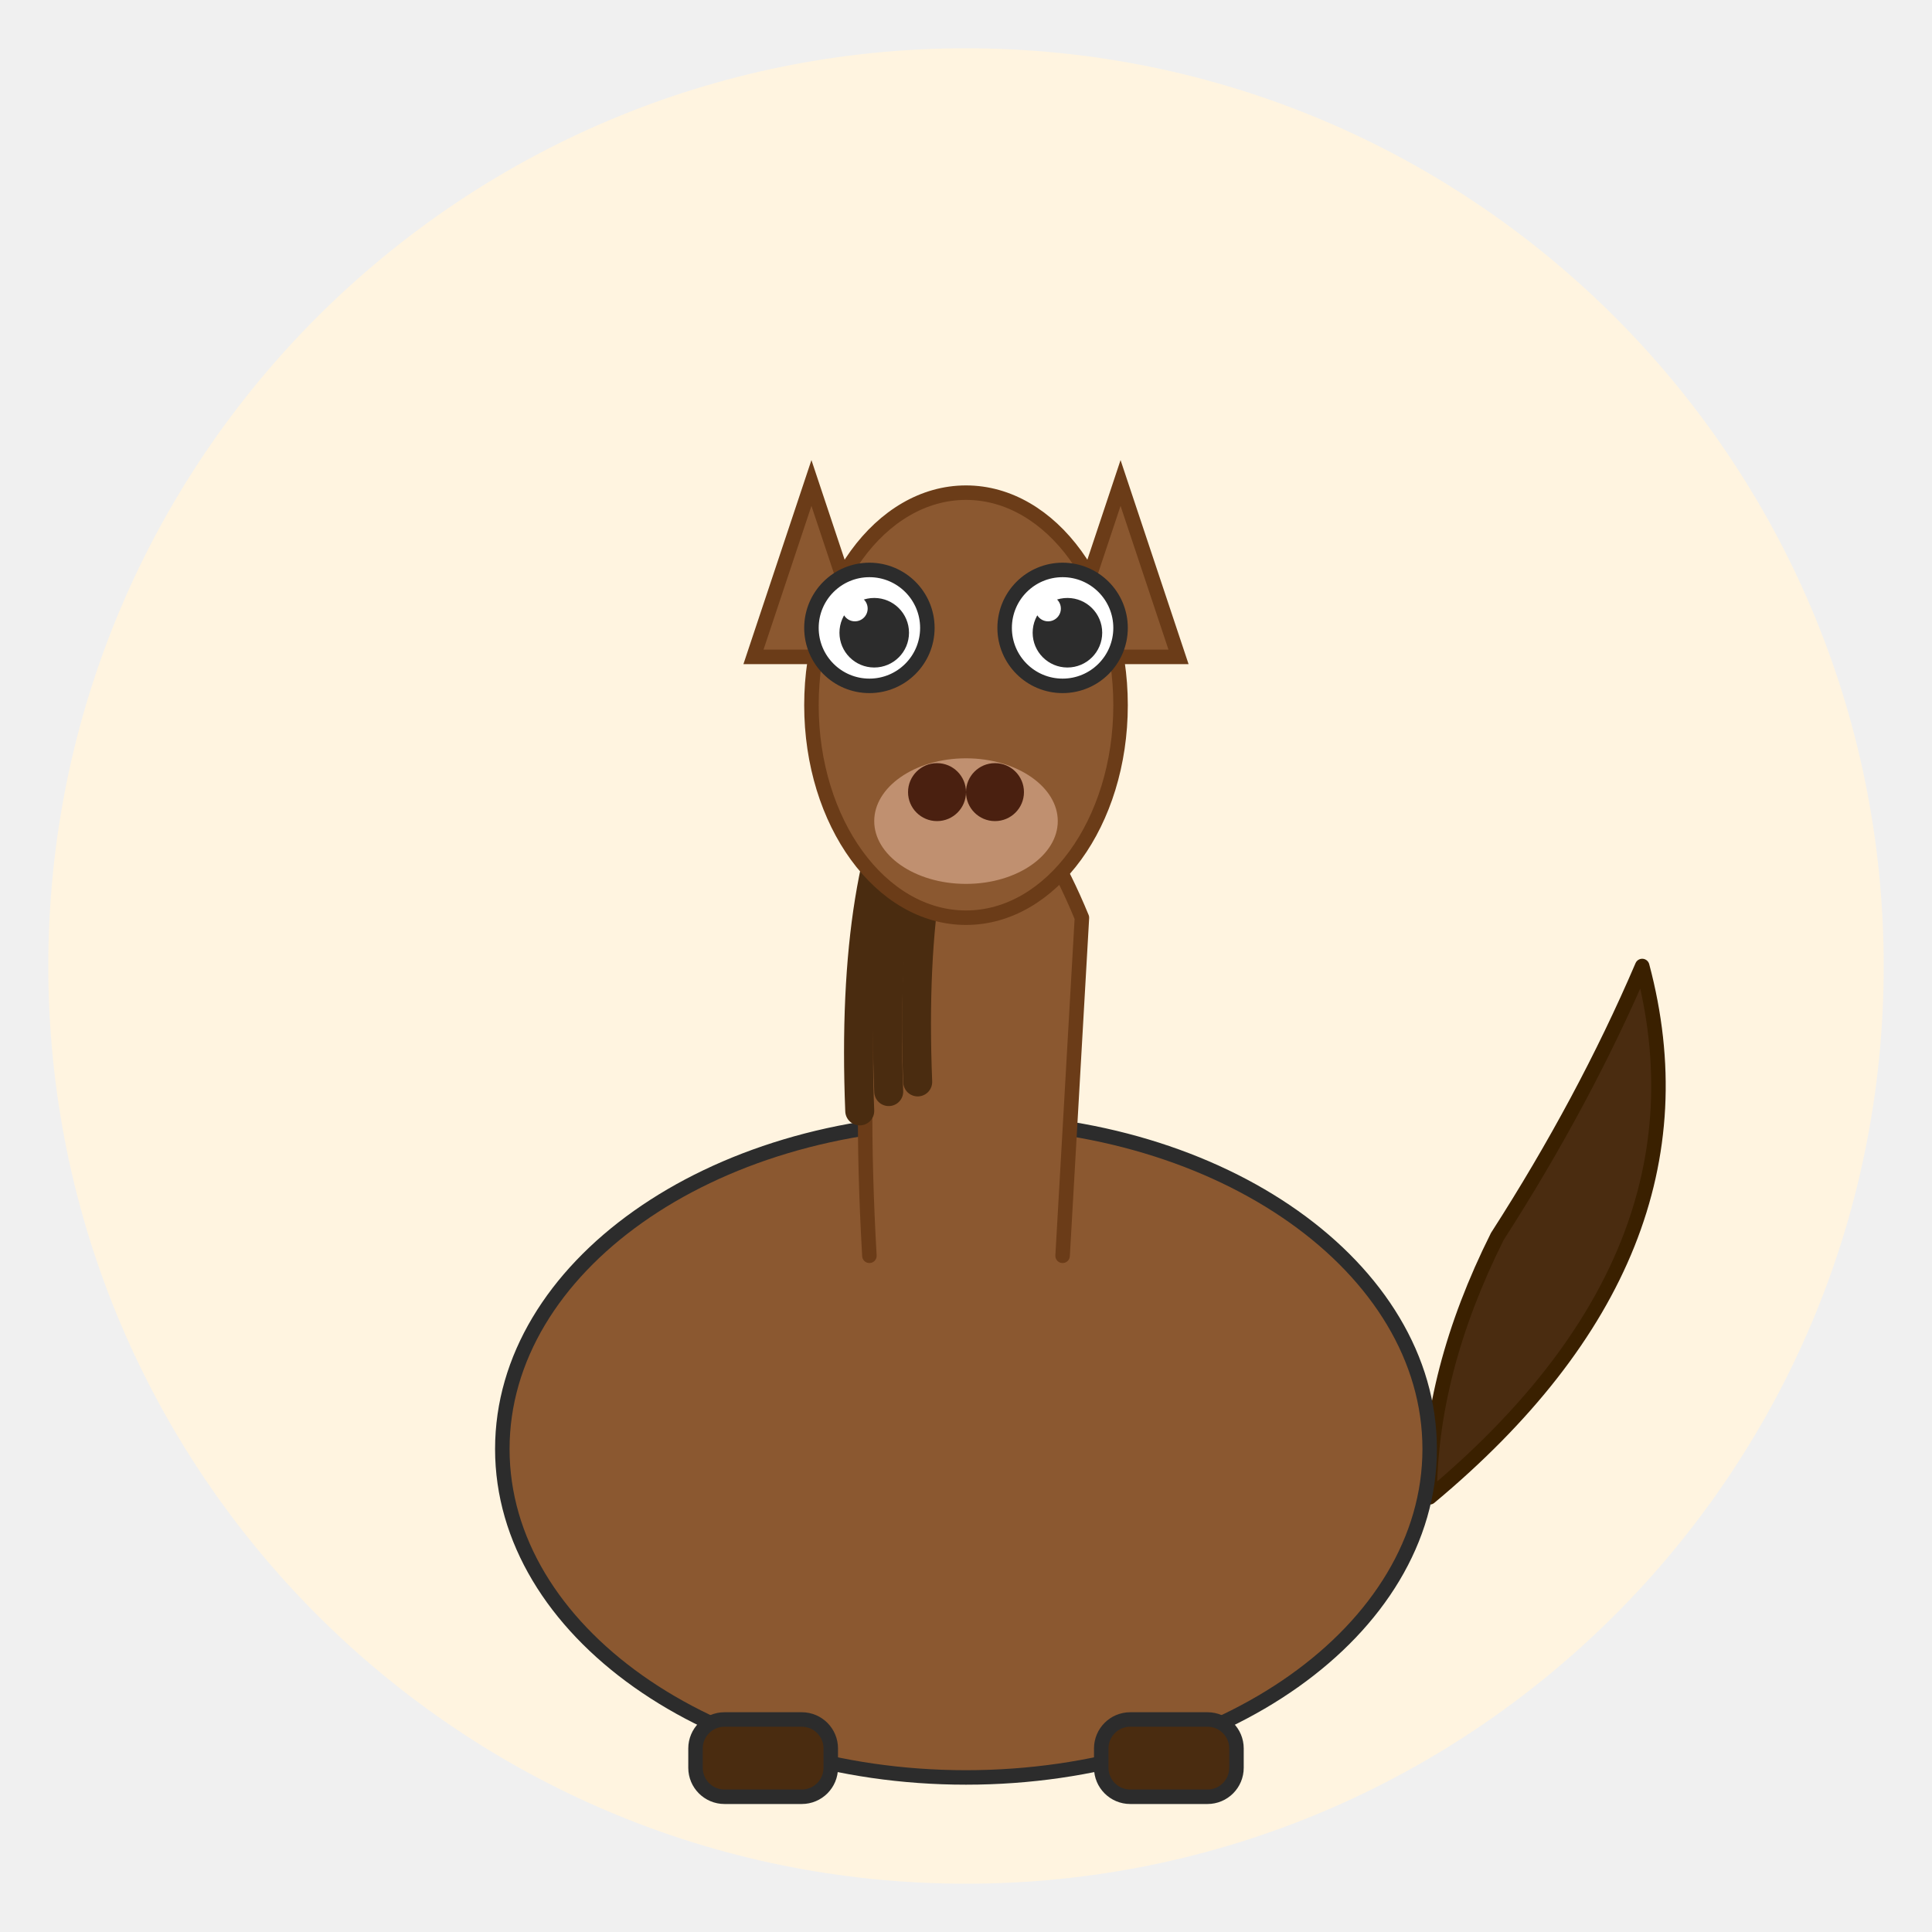
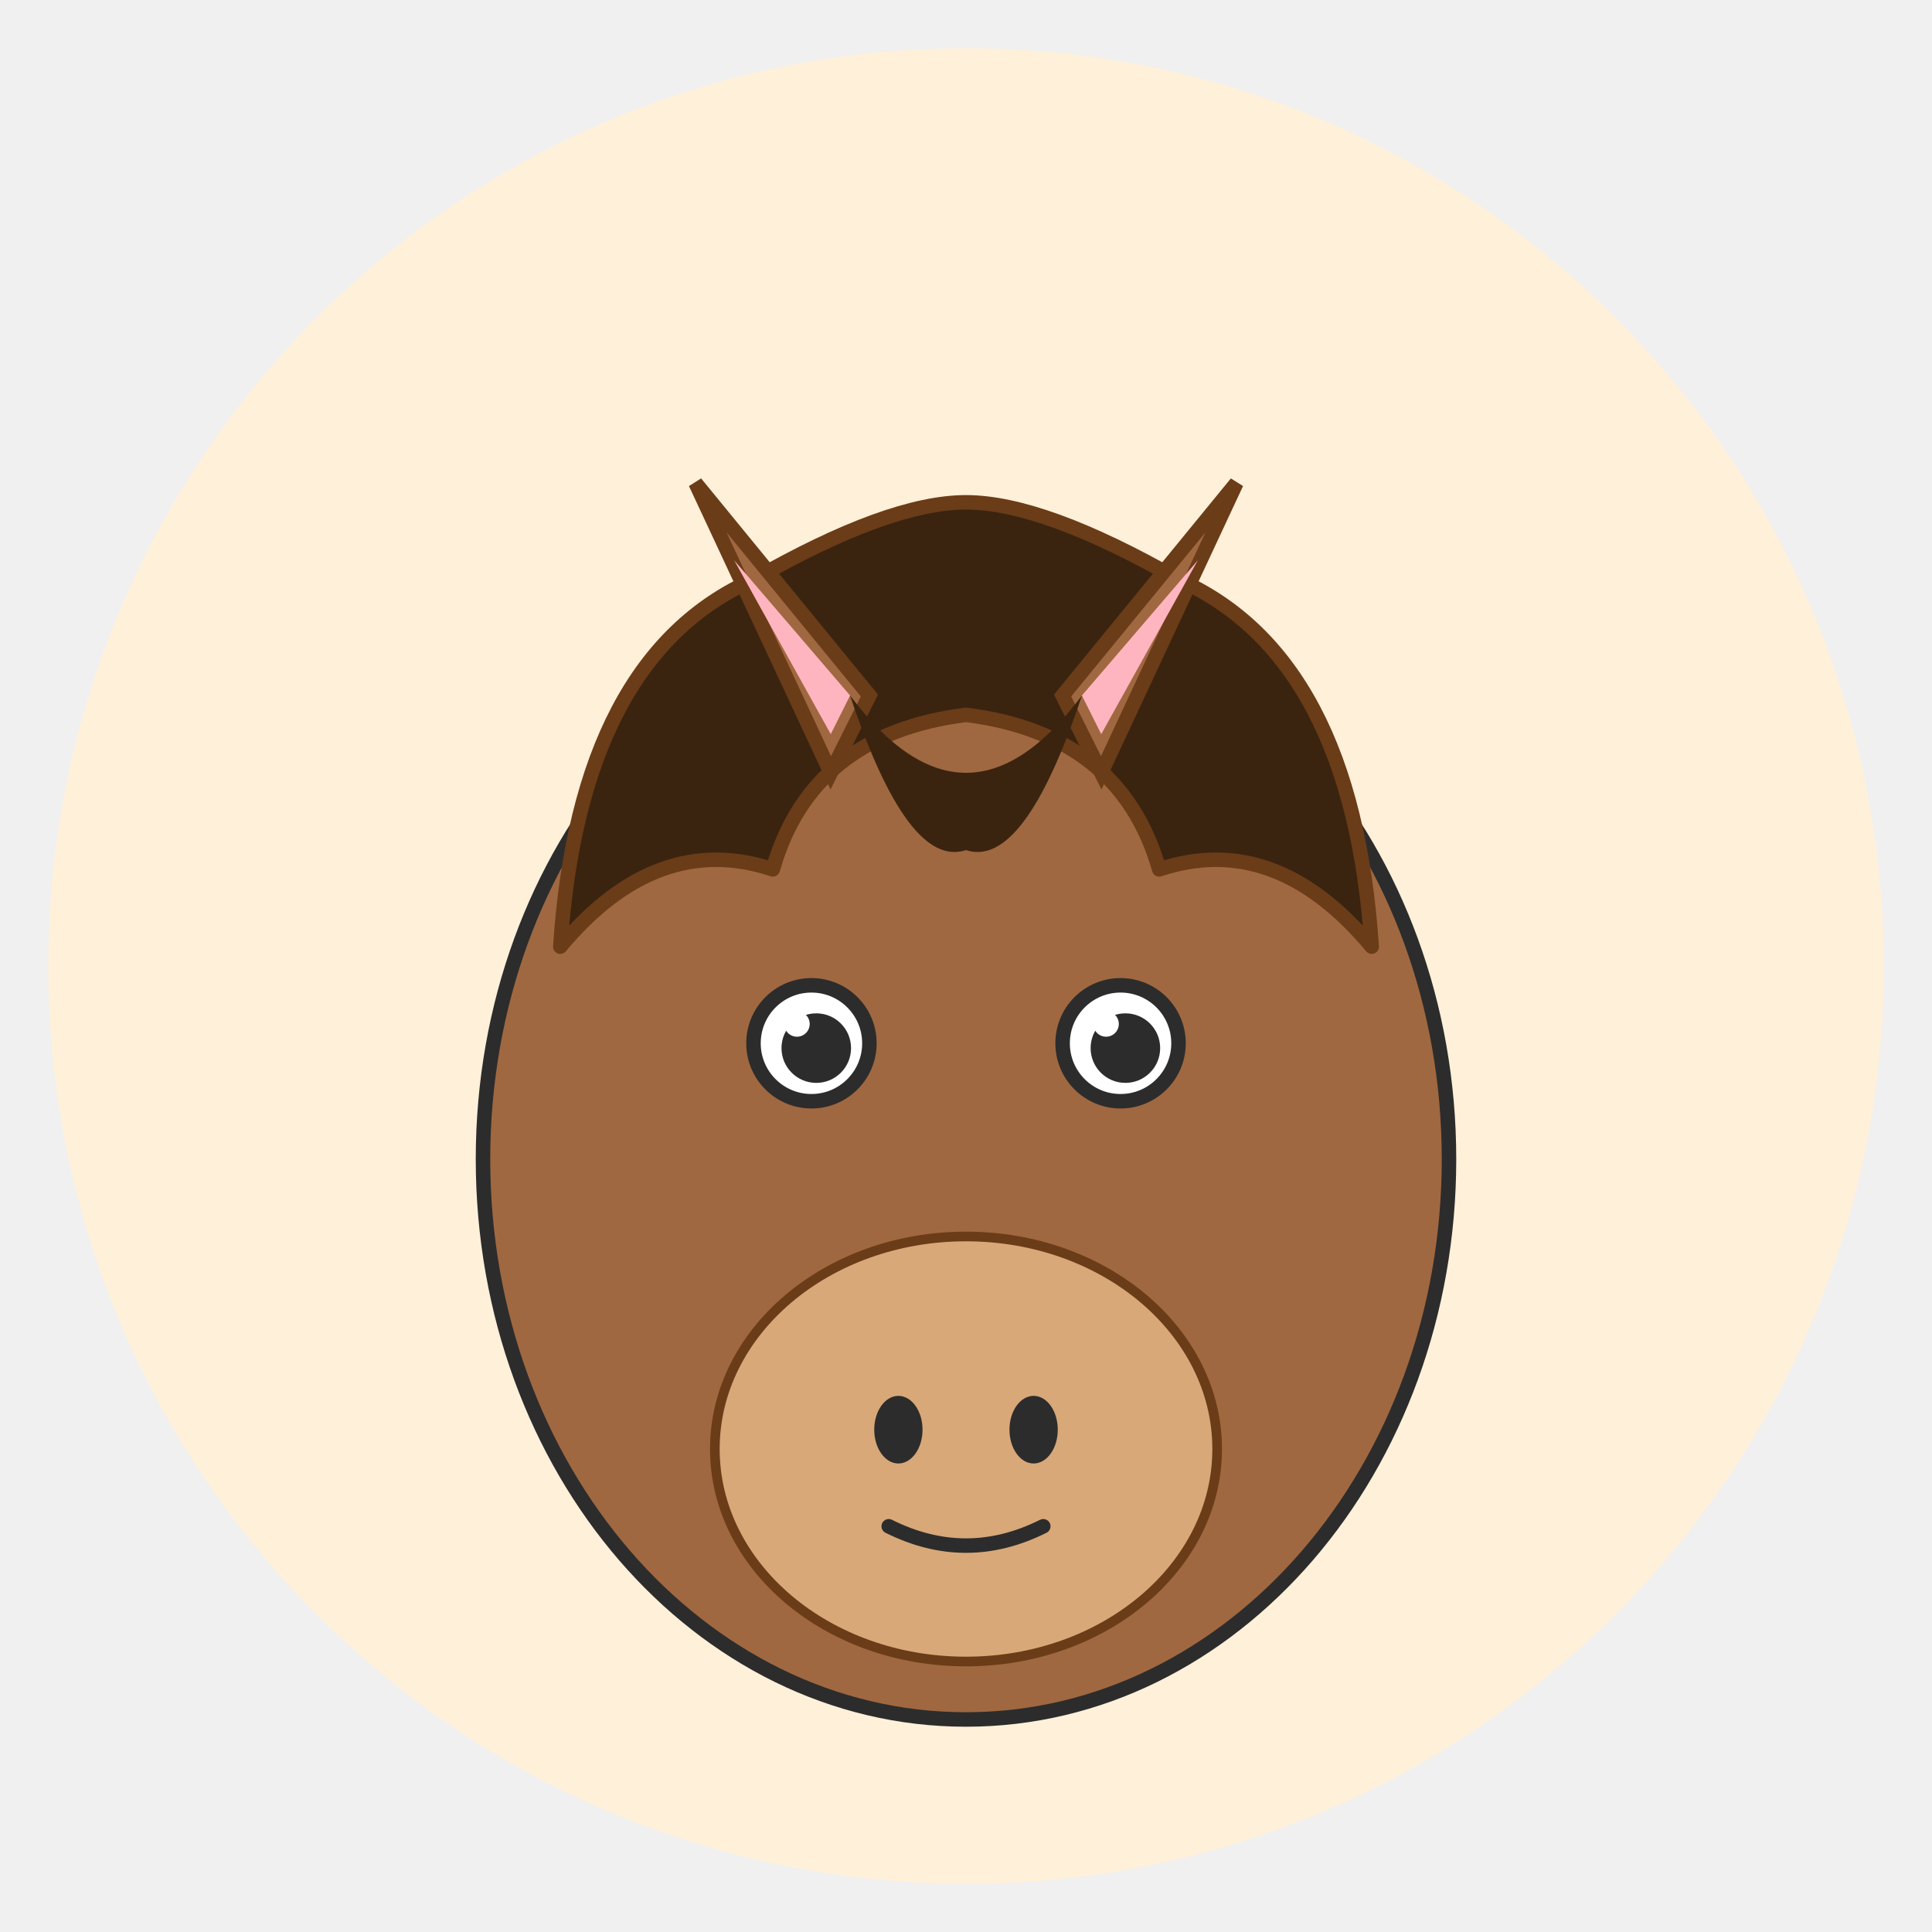
<svg xmlns="http://www.w3.org/2000/svg" viewBox="0 0 200 200">
-   <circle cx="100" cy="100" r="95" fill="#FFF4E0" stroke="none" stroke-width="0" />
-   <path d="M148,155 Q178,130 170,100 Q164,114 155,128 Q148,142 148,155" fill="#4A2C10" stroke="#3A2000" stroke-width="1.5" stroke-linecap="round" stroke-linejoin="round" />
-   <ellipse cx="100" cy="150" rx="48" ry="34" fill="#8B5830" stroke="#2C2C2C" stroke-width="1.5" />
-   <path d="M90,130 Q88,95 95,78 Q105,78 112,95 Q110,130 110,130" fill="#8B5830" stroke="#6B3C18" stroke-width="1.5" stroke-linecap="round" stroke-linejoin="round" />
-   <path d="M95,78 Q88,90 89,115" fill="none" stroke="#4A2C10" stroke-width="3" stroke-linecap="round" stroke-linejoin="round" />
-   <path d="M98,76 Q91,88 92,113" fill="none" stroke="#4A2C10" stroke-width="3" stroke-linecap="round" stroke-linejoin="round" />
-   <path d="M101,76 Q94,87 95,112" fill="none" stroke="#4A2C10" stroke-width="3" stroke-linecap="round" stroke-linejoin="round" />
-   <ellipse cx="100" cy="73" rx="16" ry="22" fill="#8B5830" stroke="#6B3C18" stroke-width="1.5" />
-   <polygon points="84,50 90,68 78,68" fill="#8B5830" stroke="#6B3C18" stroke-width="1.5" />
-   <polygon points="116,50 122,68 110,68" fill="#8B5830" stroke="#6B3C18" stroke-width="1.5" />
-   <ellipse cx="100" cy="85" rx="10" ry="7" fill="#C09070" stroke="#8B5830" stroke-width="1" />
-   <circle cx="97" cy="82" r="3" fill="#4A2010" stroke="none" stroke-width="0" />
-   <circle cx="103" cy="82" r="3" fill="#4A2010" stroke="none" stroke-width="0" />
-   <circle cx="90" cy="65" r="6" fill="#FFF" stroke="#2C2C2C" stroke-width="1.5" />
-   <circle cx="90.5" cy="65.5" r="3.6" fill="#2C2C2C" stroke="none" stroke-width="0" />
-   <circle cx="88.5" cy="63" r="1.32" fill="#FFF" stroke="none" stroke-width="0" />
-   <circle cx="110" cy="65" r="6" fill="#FFF" stroke="#2C2C2C" stroke-width="1.5" />
-   <circle cx="110.5" cy="65.5" r="3.6" fill="#2C2C2C" stroke="none" stroke-width="0" />
-   <circle cx="108.5" cy="63" r="1.32" fill="#FFF" stroke="none" stroke-width="0" />
-   <rect x="72" y="178" width="14" height="8" rx="3" fill="#4A2C10" stroke="#2C2C2C" stroke-width="1.5" />
-   <rect x="114" y="178" width="14" height="8" rx="3" fill="#4A2C10" stroke="#2C2C2C" stroke-width="1.5" />
+   <circle cx="100" cy="100" r="95" fill="#FFF0D9" stroke="none" stroke-width="0" />
+   <ellipse cx="100" cy="120" rx="50" ry="58" fill="#A06840" stroke="#2C2C2C" stroke-width="1.5" />
+   <path d="M58,98 Q60,68 78,60 Q92,52 100,52 Q108,52 122,60 Q140,68 142,98 Q132,86 120,90 Q116,76 100,74 Q84,76 80,90 Q68,86 58,98 Z" fill="#3A2410" stroke="#6B3C18" stroke-width="1.5" stroke-linecap="round" stroke-linejoin="round" />
+   <polygon points="72,50 86,80 90,72" fill="#A06840" stroke="#6B3C18" stroke-width="1.5" />
+   <polygon points="128,50 114,80 110,72" fill="#A06840" stroke="#6B3C18" stroke-width="1.5" />
+   <polygon points="76,58 86,76 88,72" fill="#FFB5C0" stroke="none" stroke-width="0" />
+   <polygon points="124,58 114,76 112,72" fill="#FFB5C0" stroke="none" stroke-width="0" />
+   <path d="M88,72 Q94,90 100,88 Q106,90 112,72 Q106,80 100,80 Q94,80 88,72 Z" fill="#3A2410" stroke="none" stroke-width="0" stroke-linecap="round" stroke-linejoin="round" />
+   <ellipse cx="100" cy="150" rx="26" ry="22" fill="#D9A878" stroke="#6B3C18" stroke-width="1" />
+   <ellipse cx="93" cy="148" rx="2.5" ry="3.5" fill="#2C2C2C" stroke="none" stroke-width="0" />
+   <ellipse cx="107" cy="148" rx="2.5" ry="3.5" fill="#2C2C2C" stroke="none" stroke-width="0" />
+   <circle cx="84" cy="108" r="6" fill="#FFF" stroke="#2C2C2C" stroke-width="1.5" />
+   <circle cx="84.5" cy="108.5" r="3.6" fill="#2C2C2C" stroke="none" stroke-width="0" />
+   <circle cx="82.5" cy="106" r="1.32" fill="#FFF" stroke="none" stroke-width="0" />
+   <circle cx="116" cy="108" r="6" fill="#FFF" stroke="#2C2C2C" stroke-width="1.5" />
+   <circle cx="116.5" cy="108.5" r="3.6" fill="#2C2C2C" stroke="none" stroke-width="0" />
+   <circle cx="114.5" cy="106" r="1.32" fill="#FFF" stroke="none" stroke-width="0" />
+   <path d="M92 158 Q100 162 108 158" fill="none" stroke="#2C2C2C" stroke-width="1.5" stroke-linecap="round" stroke-linejoin="round" />
</svg>
